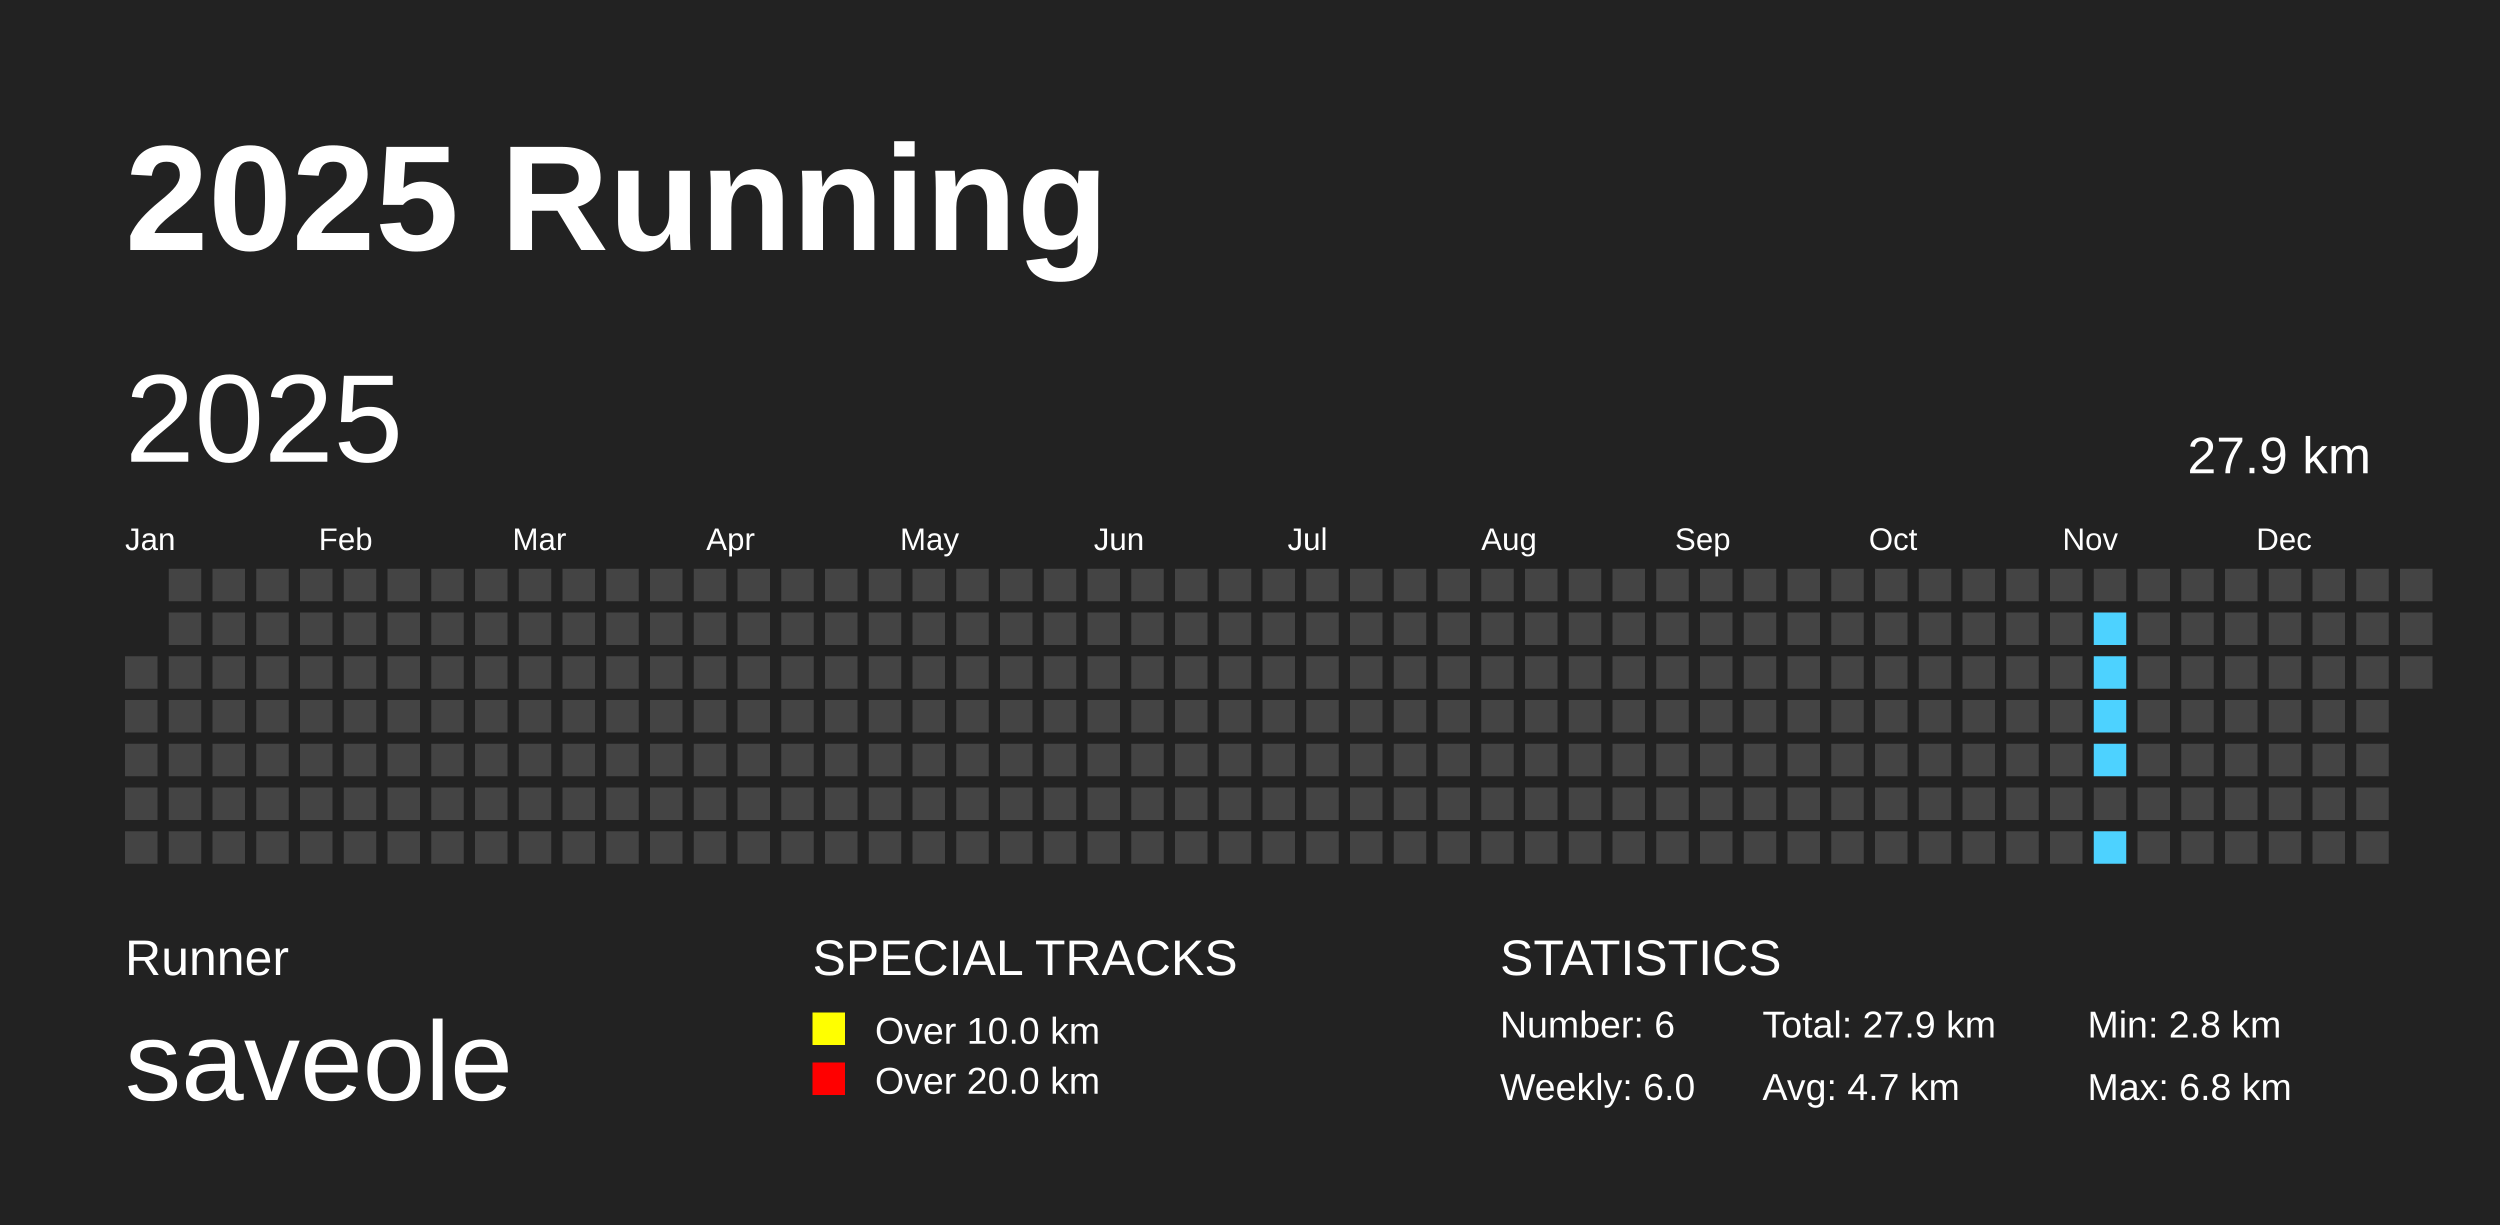
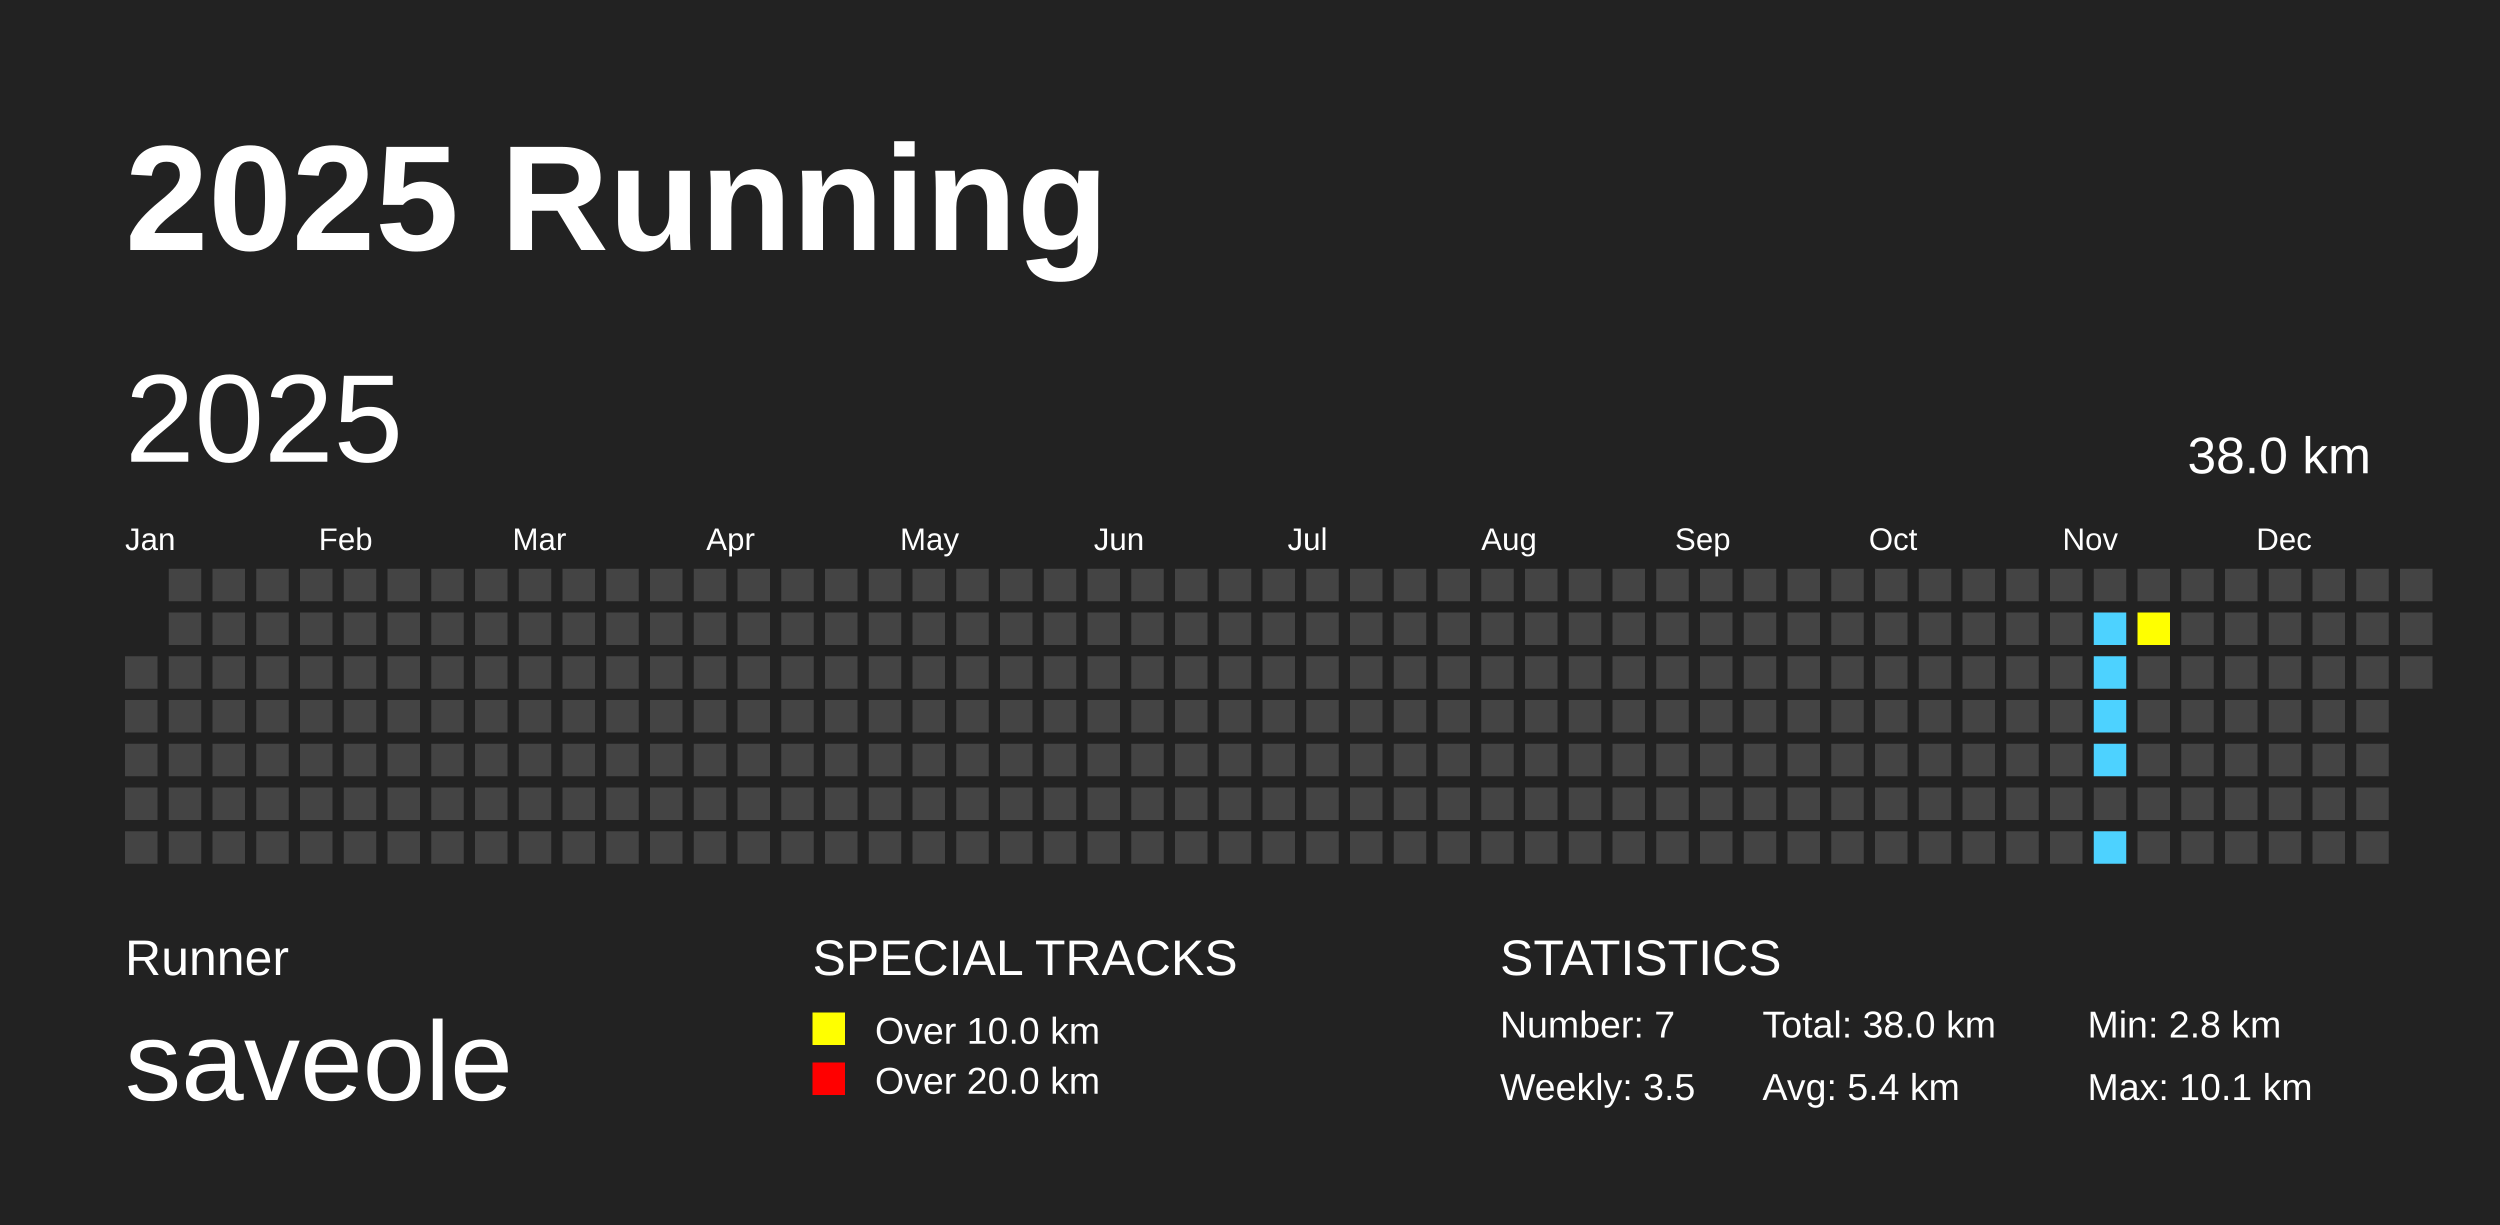
<svg xmlns="http://www.w3.org/2000/svg" baseProfile="full" height="98mm" version="1.1" viewBox="0,0,200,98" width="200mm">
  <defs />
  <rect fill="#222222" height="98" width="200" x="0" y="0" />
  <text fill="#FFFFFF" style="font-size:12px; font-family:Arial; font-weight:bold;" x="10" y="20">2025 Running</text>
  <text fill="#FFFFFF" style="font-size:4px; font-family:Arial" x="10" y="78">Runner</text>
  <text fill="#FFFFFF" style="font-size:9px; font-family:Arial" x="10" y="88">saveole</text>
  <text fill="#FFFFFF" style="font-size:4px; font-family:Arial" x="65" y="78">SPECIAL TRACKS</text>
  <rect fill="yellow" height="2.6" width="2.6" x="65" y="81" />
  <text fill="#FFFFFF" style="font-size:3px; font-family:Arial" x="70" y="83.5">Over 10.0 km</text>
  <rect fill="red" height="2.6" width="2.6" x="65" y="85" />
  <text fill="#FFFFFF" style="font-size:3px; font-family:Arial" x="70" y="87.5">Over 20.0 km</text>
  <text fill="#FFFFFF" style="font-size:4px; font-family:Arial" x="120" y="78">STATISTICS</text>
-   <text fill="#FFFFFF" style="font-size:3px; font-family:Arial" x="120" y="83">Number: 6</text>
-   <text fill="#FFFFFF" style="font-size:3px; font-family:Arial" x="120" y="88">Weekly: 6.0</text>
-   <text fill="#FFFFFF" style="font-size:3px; font-family:Arial" x="141" y="83">Total: 27.9 km</text>
-   <text fill="#FFFFFF" style="font-size:3px; font-family:Arial" x="141" y="88">Avg: 4.7 km</text>
+   <text fill="#FFFFFF" style="font-size:3px; font-family:Arial" x="120" y="83">Number: 7</text>
+   <text fill="#FFFFFF" style="font-size:3px; font-family:Arial" x="120" y="88">Weekly: 3.5</text>
+   <text fill="#FFFFFF" style="font-size:3px; font-family:Arial" x="141" y="83">Total: 38.0 km</text>
+   <text fill="#FFFFFF" style="font-size:3px; font-family:Arial" x="141" y="88">Avg: 5.4 km</text>
  <text fill="#FFFFFF" style="font-size:3px; font-family:Arial" x="167" y="83">Min: 2.8 km</text>
-   <text fill="#FFFFFF" style="font-size:3px; font-family:Arial" x="167" y="88">Max: 6.8 km</text>
+   <text fill="#FFFFFF" style="font-size:3px; font-family:Arial" x="167" y="88">Max: 10.1 km</text>
  <text dominant-baseline="hanging" fill="#FFFFFF" style="font-size:10.0px; font-family:Arial;" x="10" y="30">2025</text>
-   <text dominant-baseline="hanging" fill="#FFFFFF" style="font-size:4.125px; font-family:Arial;" x="175" y="35">27.9 km</text>
+   <text dominant-baseline="hanging" fill="#FFFFFF" style="font-size:4.125px; font-family:Arial;" x="175" y="35">38.0 km</text>
  <text fill="#FFFFFF" style="font-size:2.5px; font-family:Arial" x="10.0" y="44">Jan</text>
  <text fill="#FFFFFF" style="font-size:2.5px; font-family:Arial" x="25.5" y="44">Feb</text>
  <text fill="#FFFFFF" style="font-size:2.5px; font-family:Arial" x="41.0" y="44">Mar</text>
  <text fill="#FFFFFF" style="font-size:2.5px; font-family:Arial" x="56.5" y="44">Apr</text>
  <text fill="#FFFFFF" style="font-size:2.5px; font-family:Arial" x="72.0" y="44">May</text>
  <text fill="#FFFFFF" style="font-size:2.5px; font-family:Arial" x="87.5" y="44">Jun</text>
  <text fill="#FFFFFF" style="font-size:2.5px; font-family:Arial" x="103.0" y="44">Jul</text>
  <text fill="#FFFFFF" style="font-size:2.5px; font-family:Arial" x="118.5" y="44">Aug</text>
  <text fill="#FFFFFF" style="font-size:2.5px; font-family:Arial" x="134.0" y="44">Sep</text>
  <text fill="#FFFFFF" style="font-size:2.5px; font-family:Arial" x="149.5" y="44">Oct</text>
  <text fill="#FFFFFF" style="font-size:2.5px; font-family:Arial" x="165.0" y="44">Nov</text>
  <text fill="#FFFFFF" style="font-size:2.5px; font-family:Arial" x="180.5" y="44">Dec</text>
  <rect fill="#444444" height="2.6" width="2.6" x="10.0" y="52.5" />
  <rect fill="#444444" height="2.6" width="2.6" x="10.0" y="56.0" />
  <rect fill="#444444" height="2.6" width="2.6" x="10.0" y="59.5" />
  <rect fill="#444444" height="2.6" width="2.6" x="10.0" y="63.0" />
  <rect fill="#444444" height="2.6" width="2.6" x="10.0" y="66.5" />
  <rect fill="#444444" height="2.6" width="2.6" x="13.5" y="45.5" />
  <rect fill="#444444" height="2.6" width="2.6" x="13.5" y="49.0" />
  <rect fill="#444444" height="2.6" width="2.6" x="13.5" y="52.5" />
  <rect fill="#444444" height="2.6" width="2.6" x="13.5" y="56.0" />
  <rect fill="#444444" height="2.6" width="2.6" x="13.5" y="59.5" />
  <rect fill="#444444" height="2.6" width="2.6" x="13.5" y="63.0" />
  <rect fill="#444444" height="2.6" width="2.6" x="13.5" y="66.5" />
  <rect fill="#444444" height="2.6" width="2.6" x="17.0" y="45.5" />
  <rect fill="#444444" height="2.6" width="2.6" x="17.0" y="49.0" />
  <rect fill="#444444" height="2.6" width="2.6" x="17.0" y="52.5" />
  <rect fill="#444444" height="2.6" width="2.6" x="17.0" y="56.0" />
  <rect fill="#444444" height="2.6" width="2.6" x="17.0" y="59.5" />
  <rect fill="#444444" height="2.6" width="2.6" x="17.0" y="63.0" />
  <rect fill="#444444" height="2.6" width="2.6" x="17.0" y="66.5" />
  <rect fill="#444444" height="2.6" width="2.6" x="20.5" y="45.5" />
  <rect fill="#444444" height="2.6" width="2.6" x="20.5" y="49.0" />
  <rect fill="#444444" height="2.6" width="2.6" x="20.5" y="52.5" />
  <rect fill="#444444" height="2.6" width="2.6" x="20.5" y="56.0" />
  <rect fill="#444444" height="2.6" width="2.6" x="20.5" y="59.5" />
  <rect fill="#444444" height="2.6" width="2.6" x="20.5" y="63.0" />
  <rect fill="#444444" height="2.6" width="2.6" x="20.5" y="66.5" />
  <rect fill="#444444" height="2.6" width="2.6" x="24.0" y="45.5" />
  <rect fill="#444444" height="2.6" width="2.6" x="24.0" y="49.0" />
  <rect fill="#444444" height="2.6" width="2.6" x="24.0" y="52.5" />
  <rect fill="#444444" height="2.6" width="2.6" x="24.0" y="56.0" />
  <rect fill="#444444" height="2.6" width="2.6" x="24.0" y="59.5" />
  <rect fill="#444444" height="2.6" width="2.6" x="24.0" y="63.0" />
  <rect fill="#444444" height="2.6" width="2.6" x="24.0" y="66.5" />
  <rect fill="#444444" height="2.6" width="2.6" x="27.5" y="45.5" />
  <rect fill="#444444" height="2.6" width="2.6" x="27.5" y="49.0" />
  <rect fill="#444444" height="2.6" width="2.6" x="27.5" y="52.5" />
  <rect fill="#444444" height="2.6" width="2.6" x="27.5" y="56.0" />
  <rect fill="#444444" height="2.6" width="2.6" x="27.5" y="59.5" />
  <rect fill="#444444" height="2.6" width="2.6" x="27.5" y="63.0" />
  <rect fill="#444444" height="2.6" width="2.6" x="27.5" y="66.5" />
  <rect fill="#444444" height="2.6" width="2.6" x="31.0" y="45.5" />
  <rect fill="#444444" height="2.6" width="2.6" x="31.0" y="49.0" />
  <rect fill="#444444" height="2.6" width="2.6" x="31.0" y="52.5" />
  <rect fill="#444444" height="2.6" width="2.6" x="31.0" y="56.0" />
  <rect fill="#444444" height="2.6" width="2.6" x="31.0" y="59.5" />
  <rect fill="#444444" height="2.6" width="2.6" x="31.0" y="63.0" />
  <rect fill="#444444" height="2.6" width="2.6" x="31.0" y="66.5" />
  <rect fill="#444444" height="2.6" width="2.6" x="34.5" y="45.5" />
  <rect fill="#444444" height="2.6" width="2.6" x="34.5" y="49.0" />
  <rect fill="#444444" height="2.6" width="2.6" x="34.5" y="52.5" />
  <rect fill="#444444" height="2.6" width="2.6" x="34.5" y="56.0" />
  <rect fill="#444444" height="2.6" width="2.6" x="34.5" y="59.5" />
  <rect fill="#444444" height="2.6" width="2.6" x="34.5" y="63.0" />
  <rect fill="#444444" height="2.6" width="2.6" x="34.5" y="66.5" />
  <rect fill="#444444" height="2.6" width="2.6" x="38.0" y="45.5" />
  <rect fill="#444444" height="2.6" width="2.6" x="38.0" y="49.0" />
  <rect fill="#444444" height="2.6" width="2.6" x="38.0" y="52.5" />
  <rect fill="#444444" height="2.6" width="2.6" x="38.0" y="56.0" />
  <rect fill="#444444" height="2.6" width="2.6" x="38.0" y="59.5" />
  <rect fill="#444444" height="2.6" width="2.6" x="38.0" y="63.0" />
  <rect fill="#444444" height="2.6" width="2.6" x="38.0" y="66.5" />
  <rect fill="#444444" height="2.6" width="2.6" x="41.5" y="45.5" />
  <rect fill="#444444" height="2.6" width="2.6" x="41.5" y="49.0" />
  <rect fill="#444444" height="2.6" width="2.6" x="41.5" y="52.5" />
  <rect fill="#444444" height="2.6" width="2.6" x="41.5" y="56.0" />
  <rect fill="#444444" height="2.6" width="2.6" x="41.5" y="59.5" />
  <rect fill="#444444" height="2.6" width="2.6" x="41.5" y="63.0" />
  <rect fill="#444444" height="2.6" width="2.6" x="41.5" y="66.5" />
  <rect fill="#444444" height="2.6" width="2.6" x="45.0" y="45.5" />
  <rect fill="#444444" height="2.6" width="2.6" x="45.0" y="49.0" />
  <rect fill="#444444" height="2.6" width="2.6" x="45.0" y="52.5" />
  <rect fill="#444444" height="2.6" width="2.6" x="45.0" y="56.0" />
  <rect fill="#444444" height="2.6" width="2.6" x="45.0" y="59.5" />
  <rect fill="#444444" height="2.6" width="2.6" x="45.0" y="63.0" />
  <rect fill="#444444" height="2.6" width="2.6" x="45.0" y="66.5" />
  <rect fill="#444444" height="2.6" width="2.6" x="48.5" y="45.5" />
  <rect fill="#444444" height="2.6" width="2.6" x="48.5" y="49.0" />
  <rect fill="#444444" height="2.6" width="2.6" x="48.5" y="52.5" />
  <rect fill="#444444" height="2.6" width="2.6" x="48.5" y="56.0" />
  <rect fill="#444444" height="2.6" width="2.6" x="48.5" y="59.5" />
  <rect fill="#444444" height="2.6" width="2.6" x="48.5" y="63.0" />
  <rect fill="#444444" height="2.6" width="2.6" x="48.5" y="66.5" />
  <rect fill="#444444" height="2.6" width="2.6" x="52.0" y="45.5" />
  <rect fill="#444444" height="2.6" width="2.6" x="52.0" y="49.0" />
  <rect fill="#444444" height="2.6" width="2.6" x="52.0" y="52.5" />
  <rect fill="#444444" height="2.6" width="2.6" x="52.0" y="56.0" />
  <rect fill="#444444" height="2.6" width="2.6" x="52.0" y="59.5" />
  <rect fill="#444444" height="2.6" width="2.6" x="52.0" y="63.0" />
  <rect fill="#444444" height="2.6" width="2.6" x="52.0" y="66.5" />
  <rect fill="#444444" height="2.6" width="2.6" x="55.5" y="45.5" />
  <rect fill="#444444" height="2.6" width="2.6" x="55.5" y="49.0" />
  <rect fill="#444444" height="2.6" width="2.6" x="55.5" y="52.5" />
  <rect fill="#444444" height="2.6" width="2.6" x="55.5" y="56.0" />
  <rect fill="#444444" height="2.6" width="2.6" x="55.5" y="59.5" />
  <rect fill="#444444" height="2.6" width="2.6" x="55.5" y="63.0" />
  <rect fill="#444444" height="2.6" width="2.6" x="55.5" y="66.5" />
  <rect fill="#444444" height="2.6" width="2.6" x="59.0" y="45.5" />
  <rect fill="#444444" height="2.6" width="2.6" x="59.0" y="49.0" />
  <rect fill="#444444" height="2.6" width="2.6" x="59.0" y="52.5" />
  <rect fill="#444444" height="2.6" width="2.6" x="59.0" y="56.0" />
  <rect fill="#444444" height="2.6" width="2.6" x="59.0" y="59.5" />
  <rect fill="#444444" height="2.6" width="2.6" x="59.0" y="63.0" />
  <rect fill="#444444" height="2.6" width="2.6" x="59.0" y="66.5" />
  <rect fill="#444444" height="2.6" width="2.6" x="62.5" y="45.5" />
  <rect fill="#444444" height="2.6" width="2.6" x="62.5" y="49.0" />
  <rect fill="#444444" height="2.6" width="2.6" x="62.5" y="52.5" />
  <rect fill="#444444" height="2.6" width="2.6" x="62.5" y="56.0" />
  <rect fill="#444444" height="2.6" width="2.6" x="62.5" y="59.5" />
  <rect fill="#444444" height="2.6" width="2.6" x="62.5" y="63.0" />
  <rect fill="#444444" height="2.6" width="2.6" x="62.5" y="66.5" />
  <rect fill="#444444" height="2.6" width="2.6" x="66.0" y="45.5" />
  <rect fill="#444444" height="2.6" width="2.6" x="66.0" y="49.0" />
  <rect fill="#444444" height="2.6" width="2.6" x="66.0" y="52.5" />
  <rect fill="#444444" height="2.6" width="2.6" x="66.0" y="56.0" />
  <rect fill="#444444" height="2.6" width="2.6" x="66.0" y="59.5" />
  <rect fill="#444444" height="2.6" width="2.6" x="66.0" y="63.0" />
  <rect fill="#444444" height="2.6" width="2.6" x="66.0" y="66.5" />
  <rect fill="#444444" height="2.6" width="2.6" x="69.5" y="45.5" />
  <rect fill="#444444" height="2.6" width="2.6" x="69.5" y="49.0" />
  <rect fill="#444444" height="2.6" width="2.6" x="69.5" y="52.5" />
  <rect fill="#444444" height="2.6" width="2.6" x="69.5" y="56.0" />
  <rect fill="#444444" height="2.6" width="2.6" x="69.5" y="59.5" />
  <rect fill="#444444" height="2.6" width="2.6" x="69.5" y="63.0" />
  <rect fill="#444444" height="2.6" width="2.6" x="69.5" y="66.5" />
  <rect fill="#444444" height="2.6" width="2.6" x="73.0" y="45.5" />
  <rect fill="#444444" height="2.6" width="2.6" x="73.0" y="49.0" />
  <rect fill="#444444" height="2.6" width="2.6" x="73.0" y="52.5" />
  <rect fill="#444444" height="2.6" width="2.6" x="73.0" y="56.0" />
  <rect fill="#444444" height="2.6" width="2.6" x="73.0" y="59.5" />
  <rect fill="#444444" height="2.6" width="2.6" x="73.0" y="63.0" />
  <rect fill="#444444" height="2.6" width="2.6" x="73.0" y="66.5" />
  <rect fill="#444444" height="2.6" width="2.6" x="76.5" y="45.5" />
  <rect fill="#444444" height="2.6" width="2.6" x="76.5" y="49.0" />
  <rect fill="#444444" height="2.6" width="2.6" x="76.5" y="52.5" />
  <rect fill="#444444" height="2.6" width="2.6" x="76.5" y="56.0" />
  <rect fill="#444444" height="2.6" width="2.6" x="76.5" y="59.5" />
  <rect fill="#444444" height="2.6" width="2.6" x="76.5" y="63.0" />
  <rect fill="#444444" height="2.6" width="2.6" x="76.5" y="66.5" />
  <rect fill="#444444" height="2.6" width="2.6" x="80.0" y="45.5" />
  <rect fill="#444444" height="2.6" width="2.6" x="80.0" y="49.0" />
  <rect fill="#444444" height="2.6" width="2.6" x="80.0" y="52.5" />
  <rect fill="#444444" height="2.6" width="2.6" x="80.0" y="56.0" />
  <rect fill="#444444" height="2.6" width="2.6" x="80.0" y="59.5" />
  <rect fill="#444444" height="2.6" width="2.6" x="80.0" y="63.0" />
  <rect fill="#444444" height="2.6" width="2.6" x="80.0" y="66.5" />
  <rect fill="#444444" height="2.6" width="2.6" x="83.5" y="45.5" />
  <rect fill="#444444" height="2.6" width="2.6" x="83.5" y="49.0" />
  <rect fill="#444444" height="2.6" width="2.6" x="83.5" y="52.5" />
  <rect fill="#444444" height="2.6" width="2.6" x="83.5" y="56.0" />
  <rect fill="#444444" height="2.6" width="2.6" x="83.5" y="59.5" />
  <rect fill="#444444" height="2.6" width="2.6" x="83.5" y="63.0" />
  <rect fill="#444444" height="2.6" width="2.6" x="83.5" y="66.5" />
  <rect fill="#444444" height="2.6" width="2.6" x="87.0" y="45.5" />
  <rect fill="#444444" height="2.6" width="2.6" x="87.0" y="49.0" />
  <rect fill="#444444" height="2.6" width="2.6" x="87.0" y="52.5" />
  <rect fill="#444444" height="2.6" width="2.6" x="87.0" y="56.0" />
  <rect fill="#444444" height="2.6" width="2.6" x="87.0" y="59.5" />
  <rect fill="#444444" height="2.6" width="2.6" x="87.0" y="63.0" />
  <rect fill="#444444" height="2.6" width="2.6" x="87.0" y="66.5" />
  <rect fill="#444444" height="2.6" width="2.6" x="90.5" y="45.5" />
  <rect fill="#444444" height="2.6" width="2.6" x="90.5" y="49.0" />
  <rect fill="#444444" height="2.6" width="2.6" x="90.5" y="52.5" />
  <rect fill="#444444" height="2.6" width="2.6" x="90.5" y="56.0" />
  <rect fill="#444444" height="2.6" width="2.6" x="90.5" y="59.5" />
  <rect fill="#444444" height="2.6" width="2.6" x="90.5" y="63.0" />
  <rect fill="#444444" height="2.6" width="2.6" x="90.5" y="66.5" />
  <rect fill="#444444" height="2.6" width="2.6" x="94.0" y="45.5" />
  <rect fill="#444444" height="2.6" width="2.6" x="94.0" y="49.0" />
  <rect fill="#444444" height="2.6" width="2.6" x="94.0" y="52.5" />
  <rect fill="#444444" height="2.6" width="2.6" x="94.0" y="56.0" />
  <rect fill="#444444" height="2.6" width="2.6" x="94.0" y="59.5" />
  <rect fill="#444444" height="2.6" width="2.6" x="94.0" y="63.0" />
  <rect fill="#444444" height="2.6" width="2.6" x="94.0" y="66.5" />
  <rect fill="#444444" height="2.6" width="2.6" x="97.5" y="45.5" />
  <rect fill="#444444" height="2.6" width="2.6" x="97.5" y="49.0" />
  <rect fill="#444444" height="2.6" width="2.6" x="97.5" y="52.5" />
  <rect fill="#444444" height="2.6" width="2.6" x="97.5" y="56.0" />
  <rect fill="#444444" height="2.6" width="2.6" x="97.5" y="59.5" />
  <rect fill="#444444" height="2.6" width="2.6" x="97.5" y="63.0" />
  <rect fill="#444444" height="2.6" width="2.6" x="97.5" y="66.5" />
  <rect fill="#444444" height="2.6" width="2.6" x="101.0" y="45.5" />
  <rect fill="#444444" height="2.6" width="2.6" x="101.0" y="49.0" />
  <rect fill="#444444" height="2.6" width="2.6" x="101.0" y="52.5" />
  <rect fill="#444444" height="2.6" width="2.6" x="101.0" y="56.0" />
  <rect fill="#444444" height="2.6" width="2.6" x="101.0" y="59.5" />
  <rect fill="#444444" height="2.6" width="2.6" x="101.0" y="63.0" />
  <rect fill="#444444" height="2.6" width="2.6" x="101.0" y="66.5" />
  <rect fill="#444444" height="2.6" width="2.6" x="104.5" y="45.5" />
  <rect fill="#444444" height="2.6" width="2.6" x="104.5" y="49.0" />
  <rect fill="#444444" height="2.6" width="2.6" x="104.5" y="52.5" />
  <rect fill="#444444" height="2.6" width="2.6" x="104.5" y="56.0" />
  <rect fill="#444444" height="2.6" width="2.6" x="104.5" y="59.5" />
  <rect fill="#444444" height="2.6" width="2.6" x="104.5" y="63.0" />
  <rect fill="#444444" height="2.6" width="2.6" x="104.5" y="66.5" />
  <rect fill="#444444" height="2.6" width="2.6" x="108.0" y="45.5" />
  <rect fill="#444444" height="2.6" width="2.6" x="108.0" y="49.0" />
  <rect fill="#444444" height="2.6" width="2.6" x="108.0" y="52.5" />
  <rect fill="#444444" height="2.6" width="2.6" x="108.0" y="56.0" />
  <rect fill="#444444" height="2.6" width="2.6" x="108.0" y="59.5" />
  <rect fill="#444444" height="2.6" width="2.6" x="108.0" y="63.0" />
  <rect fill="#444444" height="2.6" width="2.6" x="108.0" y="66.5" />
  <rect fill="#444444" height="2.6" width="2.6" x="111.5" y="45.5" />
  <rect fill="#444444" height="2.6" width="2.6" x="111.5" y="49.0" />
  <rect fill="#444444" height="2.6" width="2.6" x="111.5" y="52.5" />
  <rect fill="#444444" height="2.6" width="2.6" x="111.5" y="56.0" />
  <rect fill="#444444" height="2.6" width="2.6" x="111.5" y="59.5" />
  <rect fill="#444444" height="2.6" width="2.6" x="111.5" y="63.0" />
  <rect fill="#444444" height="2.6" width="2.6" x="111.5" y="66.5" />
  <rect fill="#444444" height="2.6" width="2.6" x="115.0" y="45.5" />
  <rect fill="#444444" height="2.6" width="2.6" x="115.0" y="49.0" />
  <rect fill="#444444" height="2.6" width="2.6" x="115.0" y="52.5" />
  <rect fill="#444444" height="2.6" width="2.6" x="115.0" y="56.0" />
  <rect fill="#444444" height="2.6" width="2.6" x="115.0" y="59.5" />
  <rect fill="#444444" height="2.6" width="2.6" x="115.0" y="63.0" />
  <rect fill="#444444" height="2.6" width="2.6" x="115.0" y="66.5" />
  <rect fill="#444444" height="2.6" width="2.6" x="118.5" y="45.5" />
  <rect fill="#444444" height="2.6" width="2.6" x="118.5" y="49.0" />
  <rect fill="#444444" height="2.6" width="2.6" x="118.5" y="52.5" />
  <rect fill="#444444" height="2.6" width="2.6" x="118.5" y="56.0" />
  <rect fill="#444444" height="2.6" width="2.6" x="118.5" y="59.5" />
  <rect fill="#444444" height="2.6" width="2.6" x="118.5" y="63.0" />
  <rect fill="#444444" height="2.6" width="2.6" x="118.5" y="66.5" />
  <rect fill="#444444" height="2.6" width="2.6" x="122.0" y="45.5" />
  <rect fill="#444444" height="2.6" width="2.6" x="122.0" y="49.0" />
  <rect fill="#444444" height="2.6" width="2.6" x="122.0" y="52.5" />
  <rect fill="#444444" height="2.6" width="2.6" x="122.0" y="56.0" />
  <rect fill="#444444" height="2.6" width="2.6" x="122.0" y="59.5" />
  <rect fill="#444444" height="2.6" width="2.6" x="122.0" y="63.0" />
  <rect fill="#444444" height="2.6" width="2.6" x="122.0" y="66.5" />
  <rect fill="#444444" height="2.6" width="2.6" x="125.5" y="45.5" />
  <rect fill="#444444" height="2.6" width="2.6" x="125.5" y="49.0" />
  <rect fill="#444444" height="2.6" width="2.6" x="125.5" y="52.5" />
  <rect fill="#444444" height="2.6" width="2.6" x="125.5" y="56.0" />
  <rect fill="#444444" height="2.6" width="2.6" x="125.5" y="59.5" />
  <rect fill="#444444" height="2.6" width="2.6" x="125.5" y="63.0" />
  <rect fill="#444444" height="2.6" width="2.6" x="125.5" y="66.5" />
  <rect fill="#444444" height="2.6" width="2.6" x="129.0" y="45.5" />
  <rect fill="#444444" height="2.6" width="2.6" x="129.0" y="49.0" />
  <rect fill="#444444" height="2.6" width="2.6" x="129.0" y="52.5" />
  <rect fill="#444444" height="2.6" width="2.6" x="129.0" y="56.0" />
  <rect fill="#444444" height="2.6" width="2.6" x="129.0" y="59.5" />
  <rect fill="#444444" height="2.6" width="2.6" x="129.0" y="63.0" />
  <rect fill="#444444" height="2.6" width="2.6" x="129.0" y="66.5" />
  <rect fill="#444444" height="2.6" width="2.6" x="132.5" y="45.5" />
  <rect fill="#444444" height="2.6" width="2.6" x="132.5" y="49.0" />
  <rect fill="#444444" height="2.6" width="2.6" x="132.5" y="52.5" />
  <rect fill="#444444" height="2.6" width="2.6" x="132.5" y="56.0" />
  <rect fill="#444444" height="2.6" width="2.6" x="132.5" y="59.5" />
  <rect fill="#444444" height="2.6" width="2.6" x="132.5" y="63.0" />
  <rect fill="#444444" height="2.6" width="2.6" x="132.5" y="66.5" />
  <rect fill="#444444" height="2.6" width="2.6" x="136.0" y="45.5" />
  <rect fill="#444444" height="2.6" width="2.6" x="136.0" y="49.0" />
  <rect fill="#444444" height="2.6" width="2.6" x="136.0" y="52.5" />
  <rect fill="#444444" height="2.6" width="2.6" x="136.0" y="56.0" />
  <rect fill="#444444" height="2.6" width="2.6" x="136.0" y="59.5" />
  <rect fill="#444444" height="2.6" width="2.6" x="136.0" y="63.0" />
  <rect fill="#444444" height="2.6" width="2.6" x="136.0" y="66.5" />
  <rect fill="#444444" height="2.6" width="2.6" x="139.5" y="45.5" />
  <rect fill="#444444" height="2.6" width="2.6" x="139.5" y="49.0" />
  <rect fill="#444444" height="2.6" width="2.6" x="139.5" y="52.5" />
  <rect fill="#444444" height="2.6" width="2.6" x="139.5" y="56.0" />
  <rect fill="#444444" height="2.6" width="2.6" x="139.5" y="59.5" />
  <rect fill="#444444" height="2.6" width="2.6" x="139.5" y="63.0" />
  <rect fill="#444444" height="2.6" width="2.6" x="139.5" y="66.5" />
  <rect fill="#444444" height="2.6" width="2.6" x="143.0" y="45.5" />
  <rect fill="#444444" height="2.6" width="2.6" x="143.0" y="49.0" />
  <rect fill="#444444" height="2.6" width="2.6" x="143.0" y="52.5" />
  <rect fill="#444444" height="2.6" width="2.6" x="143.0" y="56.0" />
  <rect fill="#444444" height="2.6" width="2.6" x="143.0" y="59.5" />
  <rect fill="#444444" height="2.6" width="2.6" x="143.0" y="63.0" />
  <rect fill="#444444" height="2.6" width="2.6" x="143.0" y="66.5" />
  <rect fill="#444444" height="2.6" width="2.6" x="146.5" y="45.5" />
  <rect fill="#444444" height="2.6" width="2.6" x="146.5" y="49.0" />
  <rect fill="#444444" height="2.6" width="2.6" x="146.5" y="52.5" />
  <rect fill="#444444" height="2.6" width="2.6" x="146.5" y="56.0" />
  <rect fill="#444444" height="2.6" width="2.6" x="146.5" y="59.5" />
  <rect fill="#444444" height="2.6" width="2.6" x="146.5" y="63.0" />
  <rect fill="#444444" height="2.6" width="2.6" x="146.5" y="66.5" />
  <rect fill="#444444" height="2.6" width="2.6" x="150.0" y="45.5" />
  <rect fill="#444444" height="2.6" width="2.6" x="150.0" y="49.0" />
  <rect fill="#444444" height="2.6" width="2.6" x="150.0" y="52.5" />
  <rect fill="#444444" height="2.6" width="2.6" x="150.0" y="56.0" />
  <rect fill="#444444" height="2.6" width="2.6" x="150.0" y="59.5" />
  <rect fill="#444444" height="2.6" width="2.6" x="150.0" y="63.0" />
  <rect fill="#444444" height="2.6" width="2.6" x="150.0" y="66.5" />
  <rect fill="#444444" height="2.6" width="2.6" x="153.5" y="45.5" />
  <rect fill="#444444" height="2.6" width="2.6" x="153.5" y="49.0" />
  <rect fill="#444444" height="2.6" width="2.6" x="153.5" y="52.5" />
  <rect fill="#444444" height="2.6" width="2.6" x="153.5" y="56.0" />
  <rect fill="#444444" height="2.6" width="2.6" x="153.5" y="59.5" />
  <rect fill="#444444" height="2.6" width="2.6" x="153.5" y="63.0" />
  <rect fill="#444444" height="2.6" width="2.6" x="153.5" y="66.5" />
  <rect fill="#444444" height="2.6" width="2.6" x="157.0" y="45.5" />
  <rect fill="#444444" height="2.6" width="2.6" x="157.0" y="49.0" />
  <rect fill="#444444" height="2.6" width="2.6" x="157.0" y="52.5" />
  <rect fill="#444444" height="2.6" width="2.6" x="157.0" y="56.0" />
  <rect fill="#444444" height="2.6" width="2.6" x="157.0" y="59.5" />
  <rect fill="#444444" height="2.6" width="2.6" x="157.0" y="63.0" />
  <rect fill="#444444" height="2.6" width="2.6" x="157.0" y="66.5" />
  <rect fill="#444444" height="2.6" width="2.6" x="160.5" y="45.5" />
  <rect fill="#444444" height="2.6" width="2.6" x="160.5" y="49.0" />
  <rect fill="#444444" height="2.6" width="2.6" x="160.5" y="52.5" />
  <rect fill="#444444" height="2.6" width="2.6" x="160.5" y="56.0" />
  <rect fill="#444444" height="2.6" width="2.6" x="160.5" y="59.5" />
  <rect fill="#444444" height="2.6" width="2.6" x="160.5" y="63.0" />
  <rect fill="#444444" height="2.6" width="2.6" x="160.5" y="66.5" />
  <rect fill="#444444" height="2.6" width="2.6" x="164.0" y="45.5" />
  <rect fill="#444444" height="2.6" width="2.6" x="164.0" y="49.0" />
  <rect fill="#444444" height="2.6" width="2.6" x="164.0" y="52.5" />
  <rect fill="#444444" height="2.6" width="2.6" x="164.0" y="56.0" />
  <rect fill="#444444" height="2.6" width="2.6" x="164.0" y="59.5" />
  <rect fill="#444444" height="2.6" width="2.6" x="164.0" y="63.0" />
  <rect fill="#444444" height="2.6" width="2.6" x="164.0" y="66.5" />
  <rect fill="#444444" height="2.6" width="2.6" x="167.5" y="45.5" />
  <rect fill="#4DD2FF" height="2.6" width="2.6" x="167.5" y="49.0" />
  <rect fill="#4DD2FF" height="2.6" width="2.6" x="167.5" y="52.5" />
  <rect fill="#4DD2FF" height="2.6" width="2.6" x="167.5" y="56.0" />
  <rect fill="#4DD2FF" height="2.6" width="2.6" x="167.5" y="59.5" />
  <rect fill="#444444" height="2.6" width="2.6" x="167.5" y="63.0" />
  <rect fill="#4DD2FF" height="2.6" width="2.6" x="167.5" y="66.5" />
  <rect fill="#444444" height="2.6" width="2.6" x="171.0" y="45.5" />
-   <rect fill="#444444" height="2.6" width="2.6" x="171.0" y="49.0" />
+   <rect fill="yellow" height="2.6" width="2.6" x="171.0" y="49.0" />
  <rect fill="#444444" height="2.6" width="2.6" x="171.0" y="52.5" />
  <rect fill="#444444" height="2.6" width="2.6" x="171.0" y="56.0" />
  <rect fill="#444444" height="2.6" width="2.6" x="171.0" y="59.5" />
  <rect fill="#444444" height="2.6" width="2.6" x="171.0" y="63.0" />
  <rect fill="#444444" height="2.6" width="2.6" x="171.0" y="66.5" />
  <rect fill="#444444" height="2.6" width="2.6" x="174.5" y="45.5" />
  <rect fill="#444444" height="2.6" width="2.6" x="174.5" y="49.0" />
  <rect fill="#444444" height="2.6" width="2.6" x="174.5" y="52.5" />
  <rect fill="#444444" height="2.6" width="2.6" x="174.5" y="56.0" />
  <rect fill="#444444" height="2.6" width="2.6" x="174.5" y="59.5" />
  <rect fill="#444444" height="2.6" width="2.6" x="174.5" y="63.0" />
  <rect fill="#444444" height="2.6" width="2.6" x="174.5" y="66.5" />
  <rect fill="#444444" height="2.6" width="2.6" x="178.0" y="45.5" />
  <rect fill="#444444" height="2.6" width="2.6" x="178.0" y="49.0" />
  <rect fill="#444444" height="2.6" width="2.6" x="178.0" y="52.5" />
  <rect fill="#444444" height="2.6" width="2.6" x="178.0" y="56.0" />
  <rect fill="#444444" height="2.6" width="2.6" x="178.0" y="59.5" />
  <rect fill="#444444" height="2.6" width="2.6" x="178.0" y="63.0" />
  <rect fill="#444444" height="2.6" width="2.6" x="178.0" y="66.5" />
  <rect fill="#444444" height="2.6" width="2.6" x="181.5" y="45.5" />
  <rect fill="#444444" height="2.6" width="2.6" x="181.5" y="49.0" />
  <rect fill="#444444" height="2.6" width="2.6" x="181.5" y="52.5" />
  <rect fill="#444444" height="2.6" width="2.6" x="181.5" y="56.0" />
  <rect fill="#444444" height="2.6" width="2.6" x="181.5" y="59.5" />
  <rect fill="#444444" height="2.6" width="2.6" x="181.5" y="63.0" />
  <rect fill="#444444" height="2.6" width="2.6" x="181.5" y="66.5" />
  <rect fill="#444444" height="2.6" width="2.6" x="185.0" y="45.5" />
  <rect fill="#444444" height="2.6" width="2.6" x="185.0" y="49.0" />
  <rect fill="#444444" height="2.6" width="2.6" x="185.0" y="52.5" />
  <rect fill="#444444" height="2.6" width="2.6" x="185.0" y="56.0" />
  <rect fill="#444444" height="2.6" width="2.6" x="185.0" y="59.5" />
  <rect fill="#444444" height="2.6" width="2.6" x="185.0" y="63.0" />
  <rect fill="#444444" height="2.6" width="2.6" x="185.0" y="66.5" />
  <rect fill="#444444" height="2.6" width="2.6" x="188.5" y="45.5" />
  <rect fill="#444444" height="2.6" width="2.6" x="188.5" y="49.0" />
  <rect fill="#444444" height="2.6" width="2.6" x="188.5" y="52.5" />
  <rect fill="#444444" height="2.6" width="2.6" x="188.5" y="56.0" />
  <rect fill="#444444" height="2.6" width="2.6" x="188.5" y="59.5" />
  <rect fill="#444444" height="2.6" width="2.6" x="188.5" y="63.0" />
  <rect fill="#444444" height="2.6" width="2.6" x="188.5" y="66.5" />
  <rect fill="#444444" height="2.6" width="2.6" x="192.0" y="45.5" />
  <rect fill="#444444" height="2.6" width="2.6" x="192.0" y="49.0" />
  <rect fill="#444444" height="2.6" width="2.6" x="192.0" y="52.5" />
</svg>
